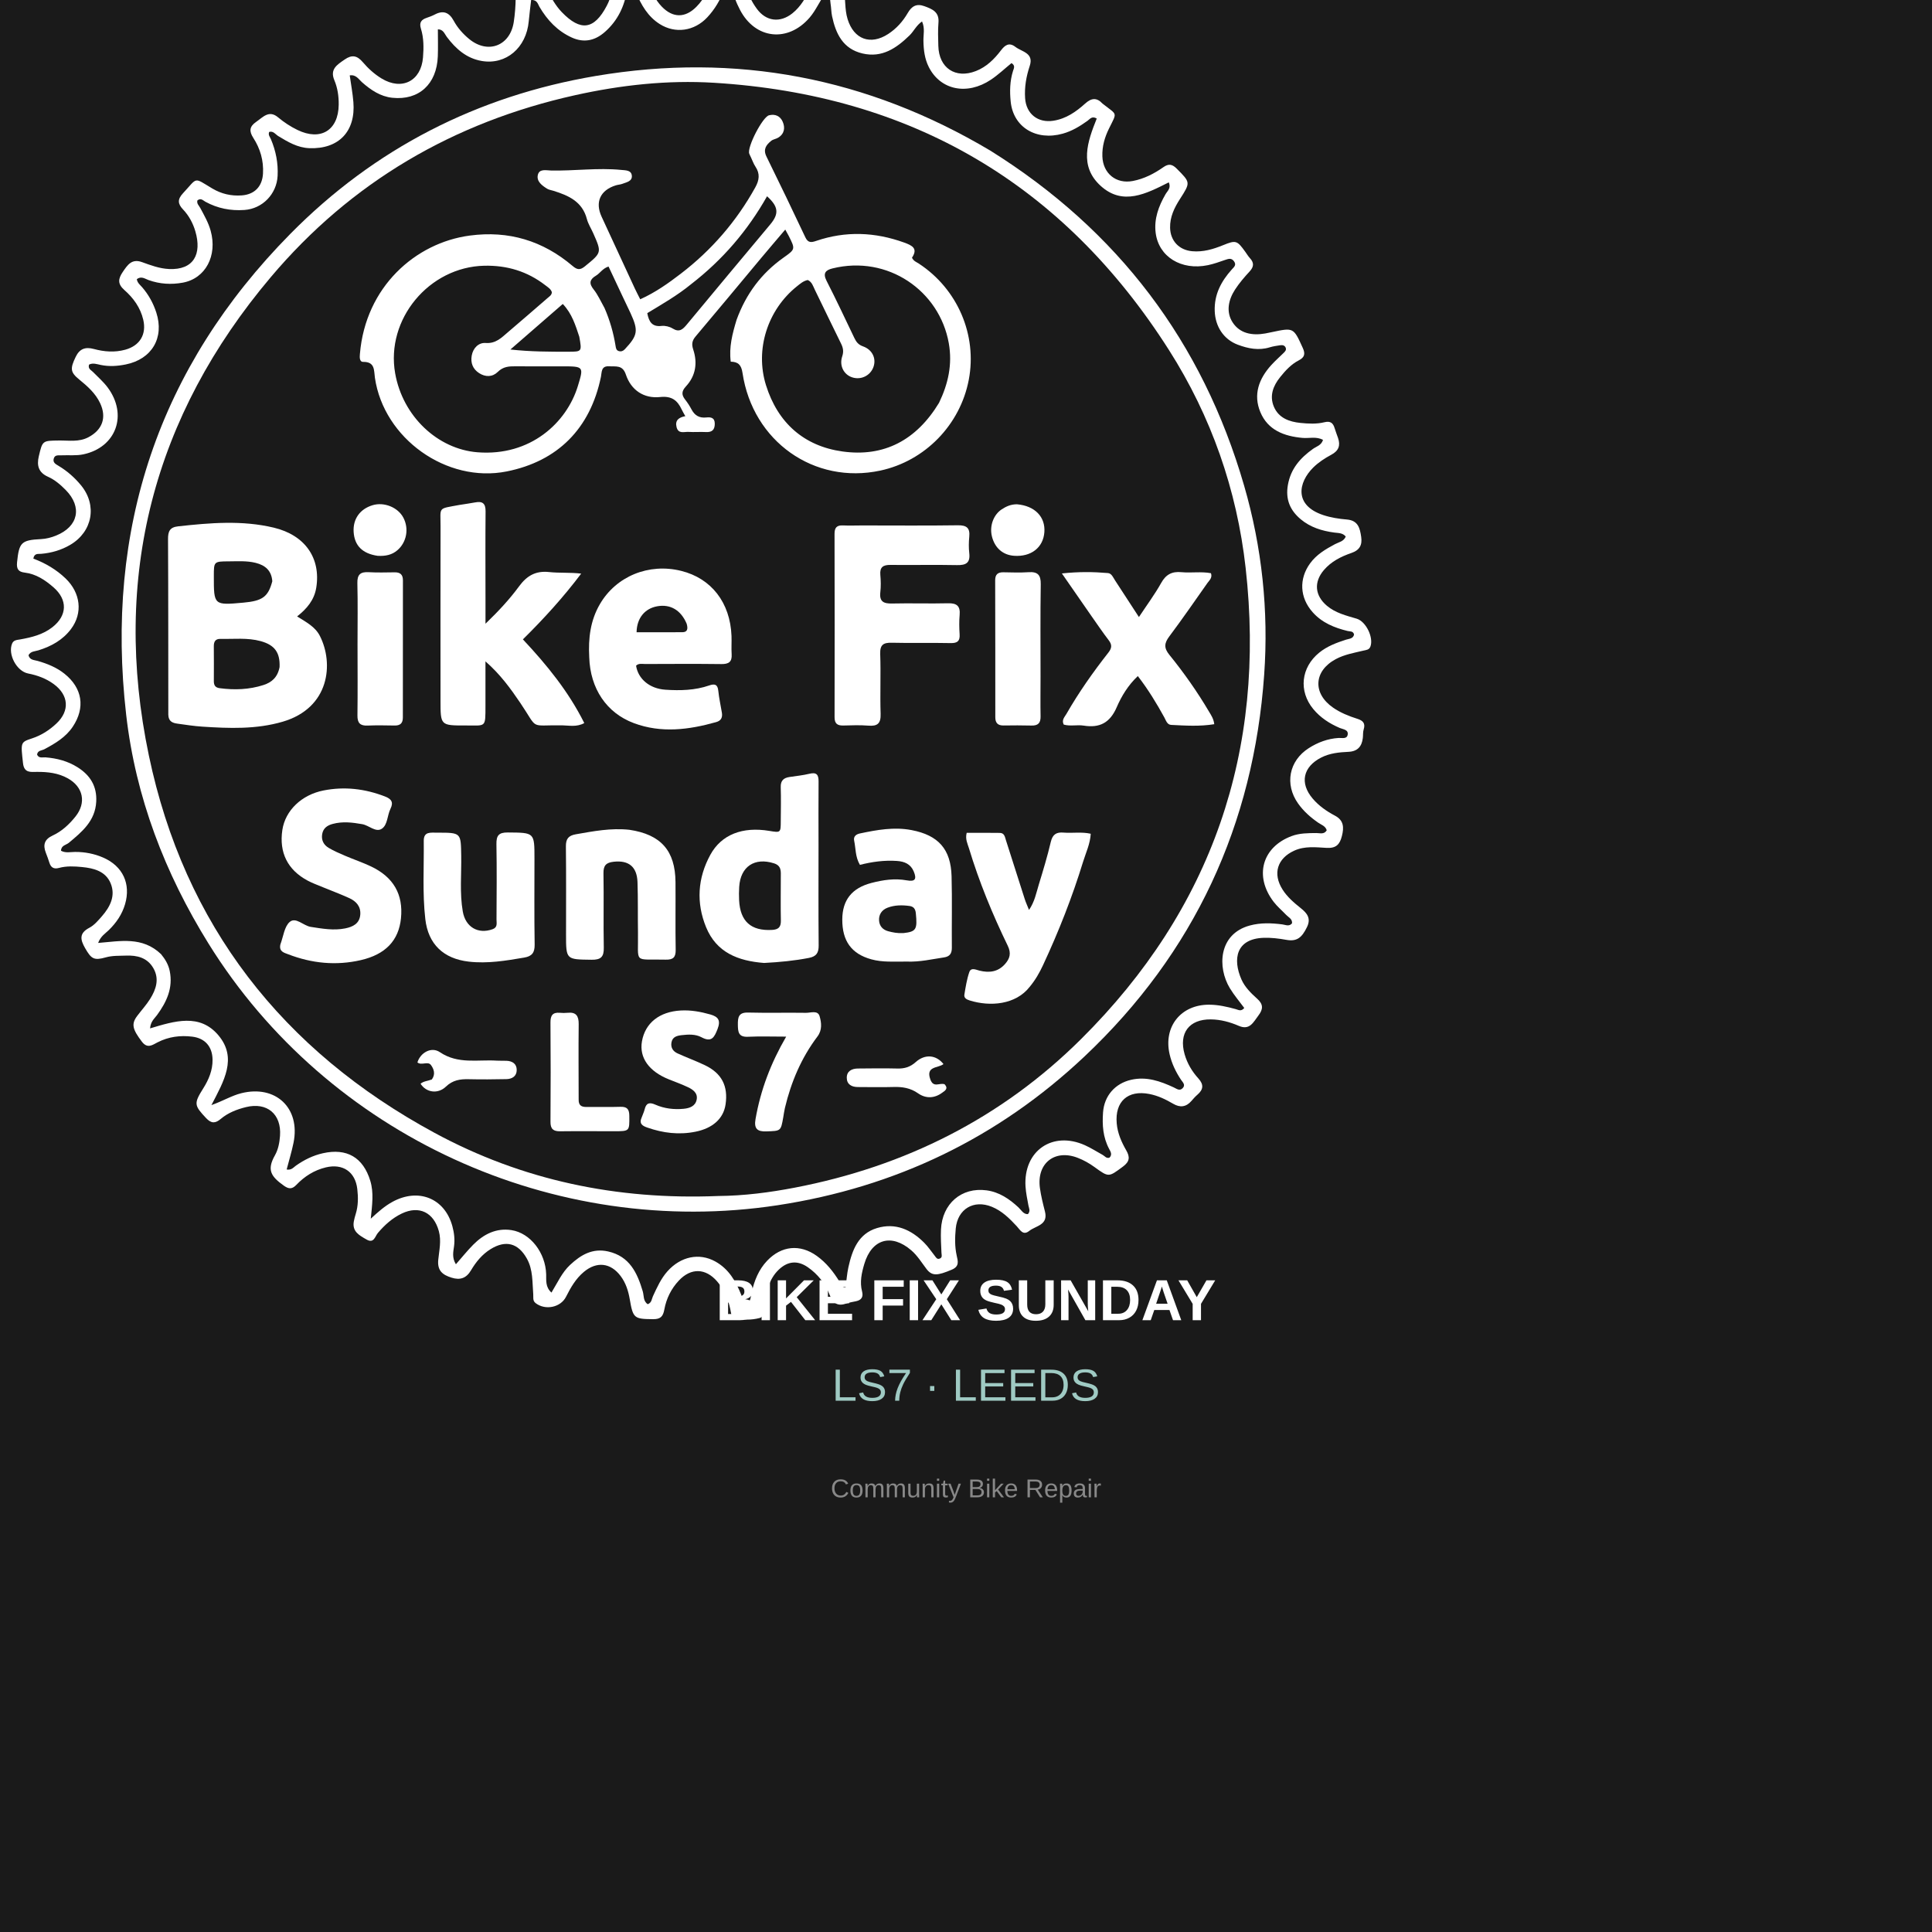
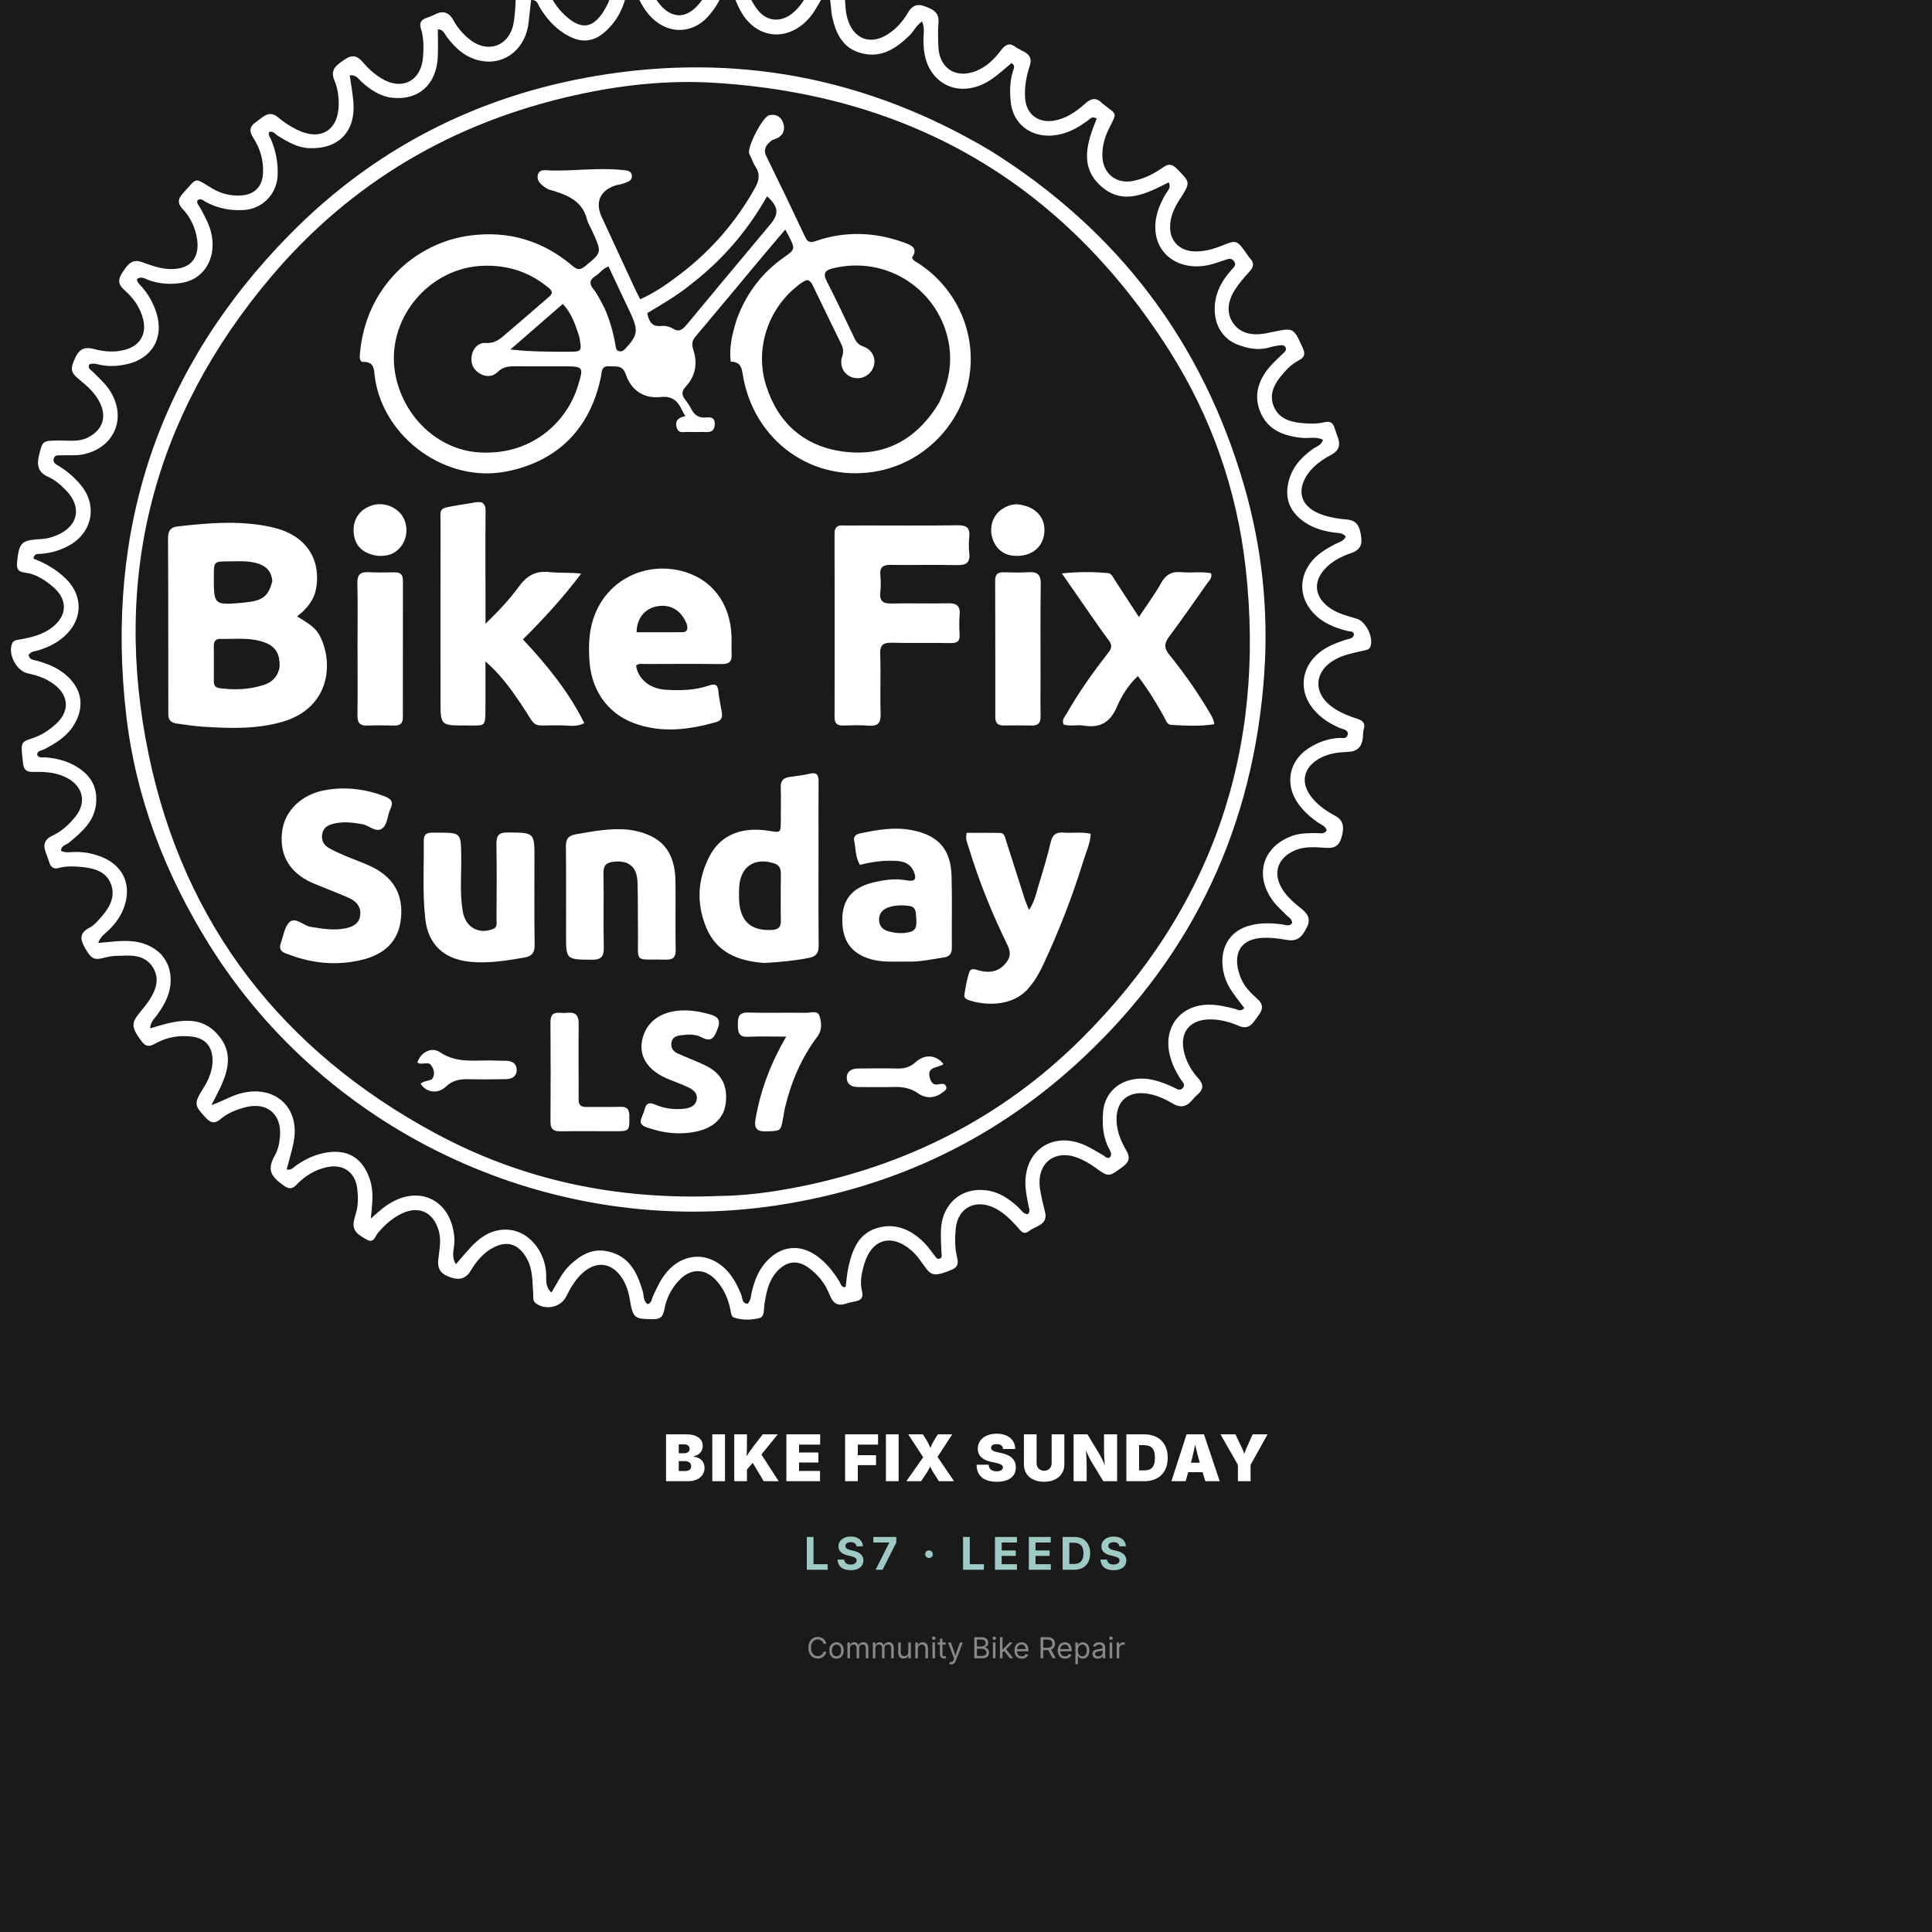
<svg xmlns="http://www.w3.org/2000/svg" version="1.1" viewBox="0 0 1200 1200" width="1200">
  <rect width="1200" height="1200" fill="#1a1a1a" />
  <g transform="translate(400,400) scale(1.2) translate(-384,-352)">
    <path fill="#ffffff" d="M429.55,1 C434.975,2.188 436.964,5.67 437.24,10.451 C437.519,15.302 439.651,19.456 442.42,23.239 C447.194,29.76 454.416,30.621 460.748,25.608 C465.187,22.094 467.816,17.279 470.249,12.304 C472.634,7.424 482.449,5.504 486.41,9.045 C487.414,9.943 487.15,11.164 487.367,12.28 C488.414,17.672 487.751,23.267 489.392,28.592 C492.612,39.047 501.266,42.214 510.385,36.261 C514.666,33.466 517.979,29.765 520.517,25.389 C522.535,21.909 525.003,20.354 529.157,21.874 C533.311,23.394 536.894,24.882 536.414,30.407 C536.07,34.377 536.248,38.403 536.346,42.4 C536.629,53.854 545.186,59.6 555.801,55.437 C561.255,53.299 565.289,49.306 568.754,44.747 C570.83,42.016 572.983,40.434 576.216,42.918 C579.606,45.523 585.895,46.034 583.653,52.79 C581.849,58.226 580.881,63.726 581.261,69.475 C581.798,77.621 587.894,82.405 595.887,81.159 C602.487,80.13 607.624,76.521 612.346,72.267 C615.552,69.379 618.306,69.033 621.298,72.257 C621.41,72.378 621.561,72.462 621.692,72.566 C629.083,78.387 628.952,76.52 624.68,85.207 C622.438,89.765 621.084,94.414 621.252,99.594 C621.539,108.418 628.337,114.024 637.033,112.343 C642.885,111.212 648.05,108.556 652.848,105.185 C655.531,103.3 657.399,103.604 659.731,105.951 C666.871,113.142 666.955,113.042 661.411,121.673 C658.496,126.211 656.181,130.958 656.305,136.554 C656.455,143.344 660.966,148.096 667.741,148.702 C673.398,149.207 678.598,147.661 683.744,145.57 C690.397,142.867 690.966,143.09 695.245,149.027 C696.025,150.109 696.705,151.282 697.604,152.253 C699.826,154.654 699.723,156.734 697.46,159.176 C694.751,162.099 692.129,165.177 689.953,168.504 C686.468,173.832 685.168,180.06 688.639,185.479 C692.39,191.335 698.842,192.46 705.564,191.265 C706.71,191.061 707.849,190.816 708.987,190.573 C720.297,188.168 720.182,188.219 724.992,198.783 C726.423,201.925 725.846,203.678 722.906,205.192 C718.976,207.215 716.036,210.442 713.305,213.822 C709.647,218.35 707.654,223.505 710.009,229.136 C712.472,235.025 717.953,236.983 723.791,237.573 C727.911,237.99 732.154,238.213 736.231,237.208 C739.171,236.484 740.637,237.519 741.442,240.209 C741.966,241.961 742.654,243.662 743.242,245.395 C744.558,249.273 743.578,251.988 739.752,254.038 C736.405,255.831 733.088,257.995 730.405,260.649 C722.66,268.311 720.29,280.197 735.584,285.274 C739.489,286.57 743.691,287.233 747.807,287.569 C753.626,288.044 754.57,292.081 755.215,296.541 C755.817,300.693 754.508,303.395 750.131,304.898 C744.784,306.733 739.679,309.293 735.866,313.779 C730.614,319.959 731.225,326.926 737.446,332.186 C741.935,335.981 747.457,337.289 752.886,338.9 C757.723,340.336 761.749,348.708 759.977,353.351 C759.316,355.085 757.774,355.089 756.314,355.438 C751.466,356.595 746.52,357.44 742.048,359.841 C730.662,365.952 729.991,377.515 740.607,384.899 C744.482,387.593 748.815,389.32 753.266,390.733 C756.104,391.633 757.507,393.036 756.505,396.213 C756.066,397.608 756.241,399.188 756.061,400.674 C755.532,405.062 753.334,407.586 748.633,407.81 C743.818,408.039 739.037,408.487 734.571,410.747 C725.079,415.551 723.251,424.011 730.149,432.065 C733.34,435.79 737.3,438.559 741.597,440.827 C746.219,443.266 746.377,446.91 745.223,451.443 C744.112,455.806 742.193,457.797 737.306,457.527 C731.737,457.219 726.013,456.485 720.557,458.969 C711.755,462.976 709.306,470.901 714.529,479.121 C716.983,482.984 720.413,485.9 723.933,488.716 C727.14,491.281 729.381,493.936 727.183,498.483 C724.479,504.08 721.892,506.09 716.507,505.134 C712.547,504.43 708.621,503.933 704.604,504.086 C690.438,504.626 688.61,515.115 693.246,525.647 C694.99,529.608 698.207,532.777 701.434,535.66 C704.608,538.495 704.512,541.028 702.054,544.248 C699.428,547.689 697.554,552.104 691.888,549.659 C687.262,547.663 682.48,546.364 677.401,546.302 C666.154,546.165 660.69,553.405 663.824,564.358 C665.18,569.094 667.664,573.266 670.935,576.86 C673.833,580.044 673.547,582.623 670.431,585.3 C669.299,586.273 668.306,587.419 667.322,588.548 C664.592,591.682 661.482,592.064 657.949,589.999 C654.057,587.724 650.07,585.788 645.548,584.908 C634.433,582.744 627.693,588.792 628.677,600.111 C629.123,605.245 631.132,609.776 633.624,614.114 C635.613,617.577 635.387,619.922 631.889,622.506 C624.497,627.966 624.649,628.173 617.176,622.733 C614.468,620.761 611.564,619.133 608.44,617.932 C596.567,613.365 587.182,620.811 588.922,633.548 C589.483,637.647 590.499,641.699 591.528,645.717 C593.344,652.807 586.792,653.075 583.37,655.806 C580.154,658.372 578.654,655.213 576.952,653.38 C573.19,649.324 569.292,645.444 564.068,643.306 C554.664,639.457 546.315,644.429 545.362,654.536 C544.925,659.172 544.809,663.847 545.83,668.464 C546.479,671.398 547.397,674.116 543.325,675.84 C535.905,678.983 533.099,679.26 530.231,675.498 C527.71,672.191 525.567,668.617 522.363,665.846 C512.132,656.997 501.878,659.905 498.034,672.872 C496.657,677.515 495.594,682.246 496.874,687.124 C497.622,689.973 496.546,691.6 493.702,692.188 C492.073,692.524 490.412,692.796 488.85,693.339 C484.325,694.912 481.857,693.429 480.098,688.891 C477.845,683.081 473.984,678.187 468.78,674.571 C463.545,670.934 458.434,671.4 453.82,675.773 C448.639,680.685 447.362,687.215 446.326,693.848 C445.927,696.399 446.471,700.189 443.838,700.87 C439.588,701.97 434.877,702.061 430.555,700.636 C429.078,700.148 428.998,697.857 428.655,696.229 C427.536,690.924 425.428,686.065 421.868,681.938 C415.889,675.003 408.334,674.807 402.073,681.449 C398.087,685.677 395.558,690.817 394.531,696.435 C393.862,700.101 392.544,701.494 388.74,701.466 C378.882,701.394 378.329,701.044 376.624,691.134 C375.885,686.839 374.593,682.729 371.919,679.162 C366.744,672.255 359.567,671.425 352.884,676.988 C348.681,680.488 346.06,685.09 343.635,689.885 C340.819,695.456 332.853,697.004 327.901,693.157 C326.26,691.882 326.804,690.158 326.673,688.573 C326.155,682.308 326.61,675.893 323.364,670.094 C318.868,662.062 312.402,660.355 304.554,665.243 C300.196,667.957 297.023,671.845 294.469,676.164 C292.023,680.302 288.845,681.384 284.367,679.975 C279.754,678.524 276.953,676.392 277.508,670.743 C277.988,665.865 279.193,660.977 277.805,655.887 C275.178,646.257 267.638,642.461 258.609,646.798 C253.725,649.143 249.786,652.691 246.285,656.805 C244.777,658.576 244.227,662.451 240.404,660.245 C236.781,658.153 232.833,656.187 233.81,650.852 C234.049,649.546 234.401,648.254 234.796,646.985 C236.114,642.753 236.098,638.406 235.602,634.104 C234.571,625.139 228.053,620.798 219.297,622.909 C213.259,624.365 208.251,627.568 204.042,631.969 C201.833,634.278 200.092,634.145 197.628,632.391 C190.939,627.631 188.659,624.273 192.978,616.641 C194.695,613.607 195.348,610.055 195.604,606.557 C196.425,595.343 188.887,588.991 177.93,591.719 C173.222,592.892 168.679,594.648 164.911,597.831 C162.154,600.161 160.069,600.291 157.367,597.418 C151.163,590.82 150.913,589.881 155.829,582.064 C158.708,577.486 160.771,572.64 160.684,567.086 C160.579,560.444 156.844,556.067 150.232,555.245 C143.993,554.469 137.962,555.244 132.266,558.155 C129.554,559.541 126.985,561.645 124.077,557.798 C119.266,551.435 118.506,548.725 121.683,544.503 C123.883,541.578 126.392,538.855 128.329,535.77 C131.458,530.787 133.276,525.362 130.027,519.752 C126.908,514.368 121.679,513.054 115.829,513.288 C112.345,513.427 108.88,513.223 105.427,514.199 C99.31,515.927 97.924,515.029 94.694,509.376 C92.219,505.043 91.534,501.695 96.902,498.887 C99.46,497.549 101.529,495.079 103.485,492.83 C107.717,487.962 110.571,482.302 107.95,475.902 C105.368,469.598 99.205,468.034 93.103,467.442 C89.163,467.059 85.097,466.835 81.172,467.91 C78.574,468.621 77.021,467.745 76.233,465.203 C75.691,463.456 75.044,461.739 74.385,460.03 C72.816,455.967 73.655,453.1 77.909,451.138 C82.661,448.948 86.484,445.381 89.736,441.314 C95.462,434.151 93.773,425.99 85.748,421.525 C80.785,418.764 75.388,418.161 69.811,418.194 C66.603,418.213 63.15,418.894 62.579,413.697 C61.4,402.953 61.194,402.836 67.219,400.865 C72.072,399.277 76.271,396.561 79.917,393.115 C86.889,386.526 86.233,378.422 78.471,372.742 C74.499,369.835 70.011,368.198 65.205,367.258 C59.27,366.097 54.62,357.318 56.936,351.767 C57.715,349.902 59.479,349.925 61.121,349.629 C67.049,348.56 72.851,347.166 77.756,343.334 C85.511,337.276 85.775,329.108 78.327,322.636 C73.999,318.876 69.333,315.748 63.429,315.039 C60.261,314.658 59.132,313.253 59.497,309.704 C60.548,299.493 61.589,298.214 71.93,297.701 C74.64,297.566 77.191,296.884 79.665,295.888 C91.233,291.23 93.374,281.094 84.67,272.275 C81.962,269.531 79.036,267.007 75.502,265.432 C70.639,263.265 69.605,259.682 70.757,254.82 C72.683,246.694 72.599,246.781 81.224,246.671 C86.324,246.606 91.529,247.568 96.43,244.981 C103.682,241.152 105.984,234.766 102.491,227.343 C100.078,222.213 95.958,218.593 91.667,215.095 C87.059,211.339 86.884,209.513 89.854,203.36 C91.851,199.222 94.766,198.093 99.25,199.301 C104.567,200.733 110.003,201.189 115.524,199.666 C123.05,197.588 126.593,191.733 124.811,184.147 C123.331,177.847 119.697,172.887 115.045,168.789 C111.43,165.604 111.809,162.94 114.232,159.391 C116.708,155.766 118.863,152.426 124.178,154.342 C128.693,155.969 133.174,157.675 138.14,157.908 C150.962,158.509 155.236,150.135 151.774,138.367 C150.564,134.253 148.477,130.298 145.44,127.116 C142.644,124.186 142.429,121.858 145.406,118.667 C153.138,110.381 150.643,110.321 160.523,116.21 C165.292,119.051 170.352,120.201 175.815,119.801 C182.473,119.312 186.411,115.157 186.792,108.523 C187.179,101.777 185.371,95.602 181.774,90.032 C179.51,86.525 179.787,84.129 183.282,81.727 C186.813,79.302 189.884,75.443 194.601,79.406 C197.685,81.998 201.027,84.178 204.632,85.93 C216.641,91.765 225.835,86.125 225.981,72.852 C226.029,68.485 225.416,64.201 223.715,60.153 C221.313,54.434 225.192,52.17 229.064,49.475 C232.87,46.826 235.548,47.436 238.424,50.81 C241.229,54.101 244.448,57.036 248.197,59.309 C258.685,65.668 268.64,60.638 269.613,48.371 C270.008,43.385 270.048,38.328 268.537,33.504 C267.542,30.331 268.733,28.837 271.526,27.891 C272.943,27.41 274.367,26.886 275.687,26.191 C280.118,23.856 283.152,25.075 285.514,29.418 C287.511,33.09 290.307,36.243 293.559,38.902 C303.229,46.809 314.715,42.425 316.593,30.035 C317.214,25.933 317.53,21.755 317.582,17.606 C317.623,14.343 317.809,11.736 321.852,11.084 C326.153,10.39 330.641,7.729 333.737,13.348 C335.984,17.429 338.167,21.545 341.465,24.961 C351.192,35.036 358.2,34.061 364.708,21.695 C367.102,17.145 368.043,12.306 367.841,7.229 C367.722,4.226 368.95,2.873 371.997,2.211 C380.751,0.311 383.192,1.458 386.307,10.013 C387.919,14.438 389.893,18.643 393.187,22.07 C398.899,28.012 405.282,28.052 411.083,22.221 C415.438,17.843 417.929,12.442 419.475,6.548 C419.897,4.94 420.304,3.327 420.859,1.358 C423.7,1 426.4,1 429.55,1 M134.017,512.523 C136.138,515.121 137.832,517.844 138.523,521.278 C140.295,530.072 136.928,537.239 131.97,544.036 C130.654,545.839 128.644,547.289 128.342,550.959 C140.977,547.165 154.063,543.023 163.741,554.568 C173.628,566.363 166.531,578.277 160.092,590.671 C166.219,588.481 170.585,585.756 175.554,584.512 C193.35,580.057 206.251,592.162 202.591,610.156 C201.655,614.758 200.267,619.268 199.043,623.993 C201.526,624.462 202.559,622.902 203.837,622.002 C208.103,618.997 212.672,616.728 217.806,615.578 C230.154,612.815 238.62,617.7 242.327,629.851 C244.211,636.029 243.298,642.289 242.575,649.461 C246.414,645.915 249.765,642.97 253.679,640.805 C267.159,633.35 280.891,638.827 284.825,653.392 C285.727,656.731 286.161,660.194 285.675,663.763 C285.29,666.596 284.523,669.611 286.635,673.049 C289.799,669.453 292.543,666.01 295.625,662.902 C301.028,657.453 307.536,654.175 315.372,655.372 C325.239,656.88 333.054,667.155 333.363,678.248 C333.451,681.394 332.878,684.79 336.1,687.708 C339.249,682.555 341.538,677.307 345.714,673.404 C351.279,668.203 357.332,664.576 365.457,666.423 C376.549,668.945 380.511,677.46 383.362,687.083 C384.019,689.299 383.492,692.086 385.929,693.717 C388.034,692.951 387.972,691.002 388.621,689.604 C390.73,685.065 392.75,680.49 396.13,676.696 C402.966,669.021 412.553,666.989 420.887,671.593 C427.85,675.441 431.559,681.852 434.38,688.987 C435.026,690.62 434.62,693.223 437.537,693.506 C439.3,691.919 439.262,689.675 439.726,687.625 C441.105,681.528 443.335,675.851 447.736,671.223 C455.126,663.455 464.716,662.476 473.406,668.703 C478.363,672.255 482.072,676.934 485.221,682.111 C485.908,683.241 486.057,685.13 488.361,684.888 C488.826,681.438 489.051,677.965 489.793,674.607 C491.759,665.705 494.906,657.217 504.618,654.306 C514.163,651.445 522.291,655.126 529.067,661.943 C531.048,663.935 532.635,666.319 534.39,668.534 C535.096,669.426 535.635,670.706 537.109,670.094 C538.56,669.491 538.019,668.257 537.967,667.09 C537.789,663.1 537.536,659.094 537.713,655.112 C538.313,641.685 548.343,633.026 561.333,634.789 C567.841,635.672 573.076,639.197 577.809,643.608 C579.271,644.97 580.327,647.176 582.705,647.108 C584.173,645.472 583.246,644.084 582.985,642.648 C582.391,639.383 581.68,636.108 581.473,632.808 C580.321,614.362 595.406,603.881 612.236,611.435 C615.413,612.86 618.368,614.782 621.432,616.462 C622.537,617.068 623.344,618.452 624.954,617.854 C626.504,616.257 625.486,614.711 624.735,613.301 C621.558,607.331 621.118,600.982 621.606,594.378 C622.231,585.909 627.777,579.475 636.113,577.568 C644.115,575.737 651.215,578.265 658.251,581.53 C659.692,582.199 661.239,583.531 662.802,581.908 C664.473,580.173 662.823,578.856 661.952,577.547 C659.249,573.488 657.17,569.152 656.066,564.393 C652.745,550.08 661.893,538.631 676.54,538.692 C681.253,538.712 685.78,539.755 690.283,540.986 C691.651,541.36 693.061,542.387 694.695,540.394 C692.238,537.058 689.449,533.805 687.256,530.19 C680.661,519.322 681.359,502.093 697.554,497.71 C703.155,496.194 708.75,496.41 714.388,497.132 C716.129,497.355 717.934,498.407 719.431,496.553 C719.606,494.256 717.633,493.512 716.424,492.248 C714.24,489.963 711.774,487.898 709.87,485.402 C699.755,472.144 703.917,457.145 719.202,451.422 C723.338,449.874 727.672,449.885 732.017,449.851 C733.833,449.837 736.062,450.71 737.38,448.414 C736.7,446.167 734.572,445.593 733.004,444.511 C728.983,441.74 725.391,438.552 722.563,434.566 C715.499,424.605 717.82,412.453 728.094,405.896 C732.788,402.901 737.893,400.994 743.529,400.636 C745.233,400.528 747.778,401.352 748.216,398.978 C748.715,396.274 745.822,396.189 744.143,395.469 C738.85,393.197 734.129,390.156 730.438,385.704 C722.707,376.38 724.075,364.12 733.486,356.483 C737.607,353.14 742.4,351.366 747.327,349.77 C748.97,349.238 751.073,349.326 751.532,347.073 C751.031,345.187 749.477,345.578 748.25,345.28 C741.345,343.6 734.919,341.009 730.063,335.517 C723.378,327.957 722.953,318.301 728.742,310.301 C732.095,305.668 736.779,302.93 741.659,300.324 C743.622,299.275 746.186,298.943 747.223,296.383 C745.637,294.43 743.4,294.6 741.306,294.321 C734.933,293.472 728.903,291.618 723.904,287.423 C718.429,282.829 715.979,277.2 717.265,269.746 C718.721,261.306 723.65,255.732 730.235,251.029 C732.035,249.743 734.583,249.204 735.462,246.353 C731.995,244.46 728.316,245.638 724.83,245.322 C715.337,244.459 706.917,241.324 703.02,231.976 C699.23,222.882 702.277,214.681 708.672,207.637 C710.684,205.421 712.943,203.431 715.081,201.329 C715.801,200.621 716.561,199.86 716.17,198.741 C715.696,197.38 714.486,197.191 713.287,197.367 C711.481,197.633 709.65,197.896 707.913,198.433 C702.172,200.208 696.67,199.091 691.301,197.069 C683.92,194.288 679.696,187.553 679.409,179.719 C679.092,171.078 682.741,164.291 688.242,158.142 C689.315,156.942 690.829,155.858 689.37,153.885 C688.071,152.128 686.616,152.577 684.939,153.152 C681.952,154.175 678.96,155.277 675.881,155.917 C662.095,158.786 650.392,151.568 648.836,139.176 C647.926,131.927 650.364,125.412 653.929,119.209 C654.897,117.526 656.99,116.038 655.613,113.06 C644.005,118.885 631.878,125.346 620.367,114.868 C609.037,104.553 613.596,91.854 618.344,80.018 C615.819,78.54 614.806,80.298 613.549,81.203 C609.605,84.04 605.486,86.524 600.76,87.845 C586.996,91.693 575.155,84.529 573.801,71.309 C573.259,66.014 573.358,60.655 574.976,55.461 C575.399,54.1 576.364,52.636 574.207,51.33 C570.72,54.171 567.362,57.385 563.553,59.924 C551.174,68.175 537.423,65.272 531.42,53.383 C529.265,49.113 528.724,44.548 528.633,39.823 C528.572,36.618 529.496,33.276 527.91,29.768 C524.935,31.794 523.663,34.828 521.452,36.98 C514.661,43.584 507.219,48.738 497.046,46.332 C486.976,43.95 483.273,36.145 481.344,27.055 C480.898,24.956 480.934,22.759 480.571,20.638 C480.258,18.81 480.739,16.535 477.788,15.38 C474.877,19.302 472.99,23.973 469.756,27.74 C458.514,40.833 441.603,39.006 433.672,23.731 C431.747,20.024 430.179,16.176 429.673,11.987 C429.508,10.619 429.472,9.265 427.609,9.025 C425.792,9.828 426.033,11.8 425.497,13.246 C423.498,18.638 420.648,23.486 416.726,27.666 C410.025,34.81 400.228,36.195 392.201,31.156 C385.975,27.248 382.566,21.197 379.787,14.656 C379.06,12.945 379.19,10.608 376.931,9.842 C375.068,10.441 375.511,11.966 375.313,13.208 C373.936,21.869 370.429,29.351 363.696,35.251 C358.54,39.767 352.87,40.93 346.637,38.1 C339.232,34.737 333.942,29.111 329.881,22.188 C329.021,20.721 328.745,18.554 325.59,18.635 C325.174,22.276 324.677,25.989 324.338,29.718 C323.098,43.372 312.62,52.369 300.031,50.231 C292.19,48.9 286.61,43.983 281.96,37.801 C280.776,36.227 280.11,33.805 277.305,33.857 C277.305,38.683 277.451,43.273 277.278,47.851 C276.734,62.213 267.471,70.704 253.768,69.279 C247.566,68.635 242.617,65.264 238.026,61.221 C236.31,59.711 234.985,57.171 231.69,57.68 C232.352,62.419 233.205,66.939 233.578,71.499 C234.824,86.725 225.923,95.941 210.78,95.359 C204.678,95.125 199.694,92.139 194.691,89.101 C193.24,88.219 192.167,86.342 190.005,86.943 C189.34,88.49 190.402,89.556 190.892,90.718 C193.451,96.791 194.692,103.064 194.358,109.691 C193.883,119.096 186.549,126.689 177.194,127.347 C170.028,127.852 163.292,126.542 156.97,123.08 C155.775,122.426 154.62,120.95 152.842,122.405 C152.373,124.02 153.67,125.09 154.338,126.337 C156.381,130.153 158.545,133.905 159.711,138.125 C163.264,150.982 157.111,162.79 145.261,164.97 C139.359,166.056 133.346,165.725 127.514,163.612 C125.744,162.971 123.68,161.372 121.477,163.203 C121.826,165.175 123.245,166.18 124.296,167.402 C127.603,171.246 129.995,175.6 131.558,180.404 C135.82,193.499 129.278,204.576 115.738,207.307 C111.454,208.171 107.227,208.47 102.86,207.575 C100.924,207.178 98.724,206.351 96.752,207.385 C96.098,209.608 97.804,210.17 98.79,211.186 C101.341,213.812 104.166,216.238 106.343,219.148 C116.946,233.318 110.838,250.245 93.762,253.84 C90.074,254.617 86.133,254.168 82.312,254.342 C80.882,254.408 79.133,253.998 78.522,255.93 C77.848,258.06 79.46,258.884 80.908,259.746 C85.397,262.418 89.268,265.822 92.578,269.834 C101.076,280.132 98.591,293.864 87.058,300.655 C82.383,303.408 77.319,304.873 71.931,305.329 C70.384,305.46 68.418,304.904 67.924,307.799 C74.072,310.108 79.767,313.422 84.591,318.047 C92.432,325.563 93.595,336.018 87.431,344.237 C83.166,349.924 77.253,353.19 70.568,355.269 C68.77,355.828 66.545,355.698 65.421,357.804 C66.058,360.38 68.336,360.238 70.148,360.758 C75.149,362.194 79.925,364.101 84.033,367.382 C93.309,374.791 94.917,384.93 88.339,394.8 C84.702,400.256 79.253,403.466 73.629,406.47 C72.289,407.186 70.166,407.005 69.855,409.238 C70.783,411.334 72.697,410.557 74.213,410.674 C80.123,411.132 85.726,412.612 90.763,415.771 C97.306,419.873 100.913,425.56 100.474,433.626 C99.931,443.612 93.137,449.192 86.293,454.899 C84.898,456.062 82.35,456.178 82.238,459.01 C84.582,460.295 87.124,459.642 89.517,459.629 C94.604,459.603 99.47,460.545 104.096,462.558 C114.278,466.991 118.475,476.192 115.396,486.686 C113.845,491.972 110.885,496.257 107.005,500.064 C105.183,501.852 102.781,503.21 101.462,506.728 C112.952,505.815 124.316,503.266 134.017,512.523 z" />
    <path fill="#ffffff" d="M563.285,96.644 C629.299,137.916 673.061,195.626 694.628,270.063 C703.885,302.012 707.341,334.774 705.009,367.83 C699.527,445.55 668.82,511.885 612.044,565.453 C567.306,607.663 514.18,633.172 453.236,642.484 C337.551,660.16 220.258,606.365 158.614,507.097 C135.988,470.661 120.88,431.31 115.984,388.714 C104.926,292.506 132.693,208.929 200.88,139.776 C244.518,95.52 297.733,68.353 358.938,58 C431.478,45.729 499.647,58.774 563.285,96.644 M422.442,637.714 C435.796,637.609 449.025,635.893 462.068,633.387 C519.012,622.449 569.013,597.432 610.195,556.526 C677.995,489.179 706.074,407.304 695.398,312.527 C690.854,272.179 677.636,234.301 655.785,199.946 C600.946,113.726 522.1,67.733 420.237,61.51 C396.081,60.034 372.038,62.674 348.376,67.931 C285.483,81.904 232.405,112.878 190.86,162.071 C129.958,234.182 108.425,317.501 127.712,409.681 C146.072,497.436 196.86,562.421 275.625,605.045 C321.001,629.601 369.928,639.854 422.442,637.714 z" />
    <path fill="#ffffff" d="M431.924,184.198 C436.82,170.767 444.784,160.131 456.135,152.074 C462.36,147.655 462.377,147.672 458.929,140.799 C458.493,139.929 457.995,139.089 457.118,137.496 C452.761,142.633 448.686,147.378 444.675,152.178 C433.353,165.725 422.107,179.337 410.702,192.815 C408.842,195.013 408.584,196.878 409.476,199.564 C411.792,206.541 410.775,213.177 405.72,218.645 C403.416,221.137 403.347,223.022 405.302,225.51 C406.532,227.076 407.644,228.77 408.566,230.534 C410.22,233.695 412.611,235.14 416.238,234.749 C418.509,234.504 420.638,234.77 420.632,237.985 C420.626,241.169 419.205,242.463 416.035,242.292 C413.045,242.13 410.029,242.407 407.042,242.219 C404.783,242.077 401.789,243.421 400.858,239.757 C399.946,236.163 402.092,234.697 405.388,234.068 C404.597,232.628 403.987,231.652 403.504,230.617 C401.284,225.858 398.308,223.529 392.351,224.168 C383.907,225.073 377.296,220.587 374.617,212.538 C372.921,207.444 369.484,208.48 365.952,208.26 C361.726,207.997 362.202,211.314 361.716,213.677 C356.206,240.469 339.354,257.428 312.885,262.692 C281.902,268.853 249.333,245.685 244.724,214.219 C244.171,210.446 244.878,205.912 238.664,205.977 C236.653,205.998 236.819,203.481 236.955,201.858 C239.856,167.131 265.707,144.35 293.788,140.599 C313.956,137.906 331.676,143.259 347.075,156.354 C349.461,158.383 350.966,158.517 353.406,156.525 C362.132,149.403 362.207,149.485 357.692,139.311 C356.611,136.876 355.099,134.562 354.436,132.023 C352.073,122.967 344.905,119.853 337.079,117.414 C335.976,117.07 334.748,116.915 333.801,116.318 C331.22,114.69 328.367,112.615 329.021,109.343 C329.716,105.866 333.309,106.864 335.773,106.92 C347.921,107.197 360.049,105.405 372.202,106.617 C374.531,106.849 377.463,106.691 377.709,109.642 C377.948,112.509 374.939,112.995 372.816,113.808 C371.742,114.22 370.53,114.257 369.423,114.6 C361.338,117.101 358.56,123.294 362.059,130.831 C367.809,143.219 373.519,155.624 379.265,168.014 C380.086,169.784 381.008,171.506 382.047,173.575 C389.981,170.001 396.589,165.281 403.035,160.341 C418.986,148.116 431.863,133.241 441.618,115.63 C443.684,111.9 444.122,108.59 441.699,104.948 C440.695,103.439 440.093,101.662 439.309,100.005 C439.025,99.403 438.704,98.813 438.471,98.191 C437.246,94.932 445.347,79.202 448.712,78.34 C451.928,77.516 454.513,78.794 455.76,81.606 C457.14,84.719 456.742,87.887 453.465,89.912 C452.345,90.605 450.842,90.749 449.845,91.555 C447.262,93.642 445.538,95.942 447.379,99.679 C454.221,113.575 460.933,127.537 467.535,141.549 C468.934,144.517 470.703,144.179 473.165,143.343 C488.411,138.159 503.54,138.755 518.636,144.204 C522.84,145.721 525.919,147.269 522.71,152.04 C523.503,153.829 525.028,154.297 526.255,155.102 C546.305,168.247 556.534,192.039 552.102,215.261 C547.651,238.579 529.436,257.271 506.324,262.238 C472.158,269.581 440.306,247.181 434.991,211.709 C434.363,207.516 432.759,205.951 428.898,205.866 C427.923,198.304 429.747,191.424 431.924,184.198 M536.703,227.18 C541.427,217.379 543.714,207.313 541.755,196.28 C536.946,169.196 510.196,150.5 481.535,157.606 C478.021,158.478 476.465,160.054 478.49,164.011 C483.493,173.789 488.147,183.746 492.901,193.651 C493.863,195.655 494.952,197.098 497.324,197.93 C502.248,199.658 504.335,204.279 502.745,208.665 C501.131,213.121 496.311,215.461 491.777,213.989 C487.386,212.563 484.985,207.918 486.601,203.107 C487.428,200.645 487.098,198.741 485.993,196.519 C481.397,187.28 477.001,177.94 472.443,168.682 C471.522,166.812 470.955,164.571 468.746,163.604 C466.459,164.07 464.821,165.544 463.154,166.875 C447.978,178.998 441.352,199.521 447.144,218.049 C453.224,237.498 466.734,249.556 486.725,252.349 C508.226,255.354 524.992,246.499 536.703,227.18 M341.436,208.288 C333.438,208.288 325.44,208.348 317.443,208.262 C314.048,208.225 311.06,208.447 308.335,211.146 C305.614,213.84 301.992,213.951 298.653,211.788 C295.366,209.658 294.163,206.484 294.835,202.703 C295.538,198.743 298.457,195.925 302.007,196.194 C307.334,196.597 310.236,193.442 313.568,190.613 C320.426,184.792 327.211,178.885 334.013,172.997 C334.994,172.148 336.241,171.46 336.308,169.903 C335.752,168.179 334.243,167.333 332.952,166.333 C323.639,159.119 313.138,155.942 301.31,156.208 C272.744,156.852 250.242,183.881 255.206,211.929 C259.15,234.209 277.205,251.123 297.775,252.762 C325.329,254.957 344.012,237.329 349.757,218.51 C352.865,208.327 352.901,208.273 341.436,208.288 M408.287,165.832 C401.226,171.616 393.302,176.144 385.694,180.751 C386.548,185.304 388.245,187.93 393.07,187.369 C394.93,187.153 397.211,187.702 398.812,188.692 C402.3,190.848 404.06,189.18 406.193,186.601 C420.518,169.278 434.967,152.058 449.374,134.802 C453.994,129.267 453.607,125.607 447.694,120.252 C437.72,137.88 424.877,153.015 408.287,165.832 M350.509,192.961 C348.543,187.051 346.761,181.041 341.957,175.998 C332.617,184.121 323.733,191.847 314.849,199.572 C325.315,200.721 335.12,200.736 344.925,200.716 C351.883,200.701 351.883,200.68 350.509,192.961 M363.574,178.12 C366.312,184.385 368.186,190.905 369.274,197.65 C369.465,198.829 369.61,200.01 370.985,200.396 C372.216,200.742 373.21,200.358 374.102,199.402 C380.789,192.245 381.193,189.818 377.032,180.757 C375.714,177.888 374.317,175.056 372.97,172.2 C370.521,167.006 368.081,161.807 365.64,156.615 C362.509,157.65 361.264,160.079 359.161,161.336 C355.922,163.271 355.369,165.279 357.911,168.454 C360.067,171.147 361.513,174.409 363.574,178.12 z" />
    <path fill="#ffffff" d="M137.785,388.613 C137.75,358.007 137.801,327.861 137.638,297.717 C137.616,293.718 138.543,291.571 142.836,291.101 C159.397,289.29 175.952,287.847 192.401,291.784 C208.553,295.651 216.837,307.552 214.355,322.876 C213.339,329.153 209.611,333.672 204.451,337.724 C209.068,340.676 213.748,342.96 216.225,347.803 C223.497,362.02 221.363,385.086 196.981,392.221 C183.293,396.227 169.333,395.689 155.362,394.773 C151.058,394.491 146.776,393.822 142.498,393.225 C140.085,392.889 137.87,392.15 137.785,388.613 M195.374,363.948 C195.681,356.405 192.826,352.503 185.583,350.516 C178.72,348.634 171.707,349.508 164.749,349.355 C162.132,349.298 161.319,350.813 161.337,353.185 C161.382,359.172 161.386,365.16 161.349,371.148 C161.336,373.276 162.014,374.558 164.361,374.869 C172.038,375.885 179.619,375.626 187.018,373.244 C191.207,371.895 194.348,369.35 195.374,363.948 M191.608,319.525 C191.215,314.094 188.079,311.259 182.971,309.993 C178.36,308.85 173.712,309.205 169.073,309.225 C161.356,309.259 161.356,309.326 161.348,316.836 C161.333,331.983 161.333,331.983 176.658,330.593 C186.479,329.701 189.47,327.636 191.608,319.525 z" />
    <path fill="#ffffff" d="M288.311,280.045 C291.359,279.536 294.001,279.223 296.604,278.714 C300.453,277.962 302.04,279.275 302.001,283.356 C301.859,298.177 301.953,313 301.958,327.822 C301.959,331.942 301.958,336.063 301.958,341.502 C308.852,334.847 314.475,328.779 319.336,322.153 C323.364,316.661 327.944,314 334.9,314.76 C340.263,315.345 345.741,314.876 351.489,315.569 C342.28,327.776 332.229,338.843 321.316,349.607 C333.777,362.896 344.947,376.622 353.09,392.925 C349.091,395.124 345.215,394.147 341.564,394.096 C324.208,393.857 329.613,396.735 319.96,382.481 C314.921,375.04 309.666,367.775 301.944,360.995 C301.944,369.29 301.96,376.638 301.941,383.987 C301.91,395.556 302.286,394.14 291.604,394.166 C278.67,394.197 278.674,394.156 278.674,381.243 C278.673,351.266 278.619,321.288 278.693,291.311 C278.719,280.776 277.059,282.178 288.311,280.045 z" />
    <path fill="#ffffff" d="M355.652,358.846 C355.119,348.9 356.263,339.817 361.145,331.409 C369.528,316.971 386.436,309.974 403.262,314.156 C418.885,318.039 428.613,330.577 429.293,347.792 C429.417,350.95 429.159,354.127 429.367,357.276 C429.631,361.261 427.854,362.436 424.049,362.39 C410.902,362.229 397.751,362.31 384.601,362.352 C383.007,362.357 381.249,361.867 379.897,363.228 C380.971,370.142 386.955,375.125 395.061,375.661 C402.73,376.167 410.378,376.006 417.75,373.454 C420.55,372.485 422.116,372.835 422.457,376.226 C422.838,380.014 423.684,383.754 424.307,387.519 C424.714,389.981 423.965,391.692 421.348,392.428 C407.184,396.414 392.946,398.258 378.737,392.954 C364.624,387.686 356.16,375.1 355.652,358.846 M406.066,341.455 C403.085,334.458 397.642,331.25 390.834,332.478 C384.414,333.635 380.288,338.582 380.158,345.92 C388.061,345.92 395.97,345.958 403.877,345.897 C406.367,345.878 406.927,344.338 406.066,341.455 z" />
    <path fill="#ffffff" d="M497.006,290.638 C513.823,290.642 530.143,290.792 546.457,290.556 C551.073,290.489 552.81,291.981 552.355,296.539 C552.075,299.342 552.045,302.224 552.361,305.019 C552.929,310.033 550.638,311.26 546.017,311.165 C534.533,310.928 523.04,311.198 511.552,311.067 C507.771,311.024 505.972,312.205 506.326,316.238 C506.588,319.213 506.659,322.26 506.319,325.218 C505.757,330.107 508.076,331.142 512.42,331.043 C522.072,330.821 531.737,331.159 541.389,330.922 C545.945,330.809 547.787,332.381 547.375,336.987 C547.078,340.291 547.156,343.652 547.362,346.97 C547.577,350.444 546.271,351.6 542.756,351.526 C532.603,351.312 522.439,351.593 512.288,351.348 C507.88,351.241 506.091,352.392 506.264,357.212 C506.633,367.522 506.136,377.863 506.473,388.175 C506.636,393.132 504.856,394.643 500.143,394.258 C495.841,393.907 491.488,394.084 487.161,394.192 C484.083,394.27 482.633,393.21 482.64,389.883 C482.706,358.247 482.703,326.61 482.623,294.973 C482.615,291.725 483.827,290.472 487.018,290.626 C490.174,290.778 493.344,290.645 497.006,290.638 z" />
    <path fill="#ffffff" d="M446.162,517.093 C432.652,516.059 421.509,511.671 416.153,498.632 C410.93,485.915 411.767,473.149 418.322,461.135 C424.093,450.558 435.068,446.431 448.892,448.738 C454.755,449.717 454.766,449.717 454.792,443.584 C454.818,437.76 454.97,431.932 454.773,426.116 C454.657,422.703 456.269,421.291 459.324,420.835 C462.77,420.321 466.262,419.978 469.636,419.16 C473.333,418.265 474.392,419.661 474.36,423.155 C474.26,434.135 474.333,445.117 474.335,456.098 C474.337,473.401 474.245,490.706 474.408,508.008 C474.444,511.849 473.235,513.729 469.355,514.483 C461.828,515.945 454.246,516.668 446.162,517.093 M454.808,472.773 C454.825,469.792 455.26,466.795 451.303,465.53 C441.279,462.325 433.935,467.168 433.277,477.682 C433.132,479.998 433.113,482.335 433.23,484.652 C433.784,495.622 439.43,500.575 450.221,499.996 C453.613,499.814 454.914,498.533 454.843,495.143 C454.692,488 454.803,480.853 454.808,472.773 z" />
    <path fill="#ffffff" d="M615.527,337.436 C610.531,330.228 605.735,323.317 600.295,315.476 C609.046,314.543 616.597,314.639 624.13,315.283 C626.054,315.447 626.841,317.6 627.835,319.114 C631.745,325.074 635.621,331.057 640.172,338.049 C644.383,331.678 648.422,326.259 651.684,320.408 C654.151,315.982 657.293,314.357 662.184,314.824 C667.262,315.308 672.432,314.391 677.46,315.357 C678.281,317.797 676.618,319.028 675.628,320.433 C669.106,329.689 662.678,339.017 655.892,348.077 C653.277,351.569 653.027,354.029 655.921,357.595 C663.477,366.904 670.381,376.719 676.488,387.064 C677.57,388.897 678.831,390.663 679.169,393.508 C671.573,394.749 664.181,394.242 656.823,393.871 C654.763,393.767 654.168,391.544 653.302,389.965 C649.302,382.68 644.99,375.603 639.602,368.599 C634.579,373.322 631.17,378.968 628.685,384.707 C625.191,392.775 619.89,395.566 611.582,394.243 C608.182,393.702 604.629,394.694 601.252,393.711 C600.04,391.32 601.732,389.787 602.669,388.153 C609.058,377.007 616.451,366.527 624.37,356.436 C626.309,353.965 626.249,352.275 624.443,349.927 C621.399,345.969 618.62,341.809 615.527,337.436 z" />
    <path fill="#ffffff" d="M195.786,507.533 C197.361,503.304 197.847,498.273 200.614,495.871 C203.775,493.128 207.666,497.823 211.504,498.418 C217.437,499.338 223.349,500.401 229.323,499.207 C233.249,498.422 236.773,496.779 237.148,492.077 C237.486,487.841 234.998,485.14 231.462,483.532 C226.625,481.332 221.626,479.487 216.711,477.456 C214.408,476.505 212.056,475.626 209.867,474.452 C199.512,468.9 195.075,459.924 196.807,448.281 C198.312,438.165 206.795,430.045 218.104,427.813 C229.025,425.656 239.574,426.928 249.912,430.909 C253.18,432.167 254.484,433.838 252.782,437.279 C251.097,440.686 251.339,445.559 248.334,447.596 C245.202,449.721 241.687,445.872 238.151,445.252 C233.021,444.351 227.977,443.741 222.855,445.127 C220.078,445.879 217.993,447.299 217.444,450.311 C216.866,453.484 218.179,455.978 220.792,457.529 C223.491,459.131 226.413,460.383 229.309,461.622 C233.741,463.517 238.333,465.061 242.682,467.122 C254.358,472.656 259.453,481.631 258.211,493.967 C257.055,505.458 250.209,512.68 237.441,515.62 C224.585,518.582 212.006,517.315 199.772,512.575 C197.772,511.8 194.974,511.248 195.786,507.533 z" />
    <path fill="#ffffff" d="M583.562,529.535 C576.367,538.703 563.19,539.818 552.556,536.493 C551.005,536.009 549.533,535.246 549.826,533.472 C550.473,529.556 551.092,525.576 552.37,521.845 C553.262,519.242 555.861,520.632 557.643,521.064 C562.716,522.295 567.222,521.765 570.867,517.651 C573.392,514.801 574.161,512.068 572.279,508.19 C564.352,491.858 557.441,475.088 552.183,457.682 C551.478,455.347 550.195,453.052 551.017,449.745 C556.675,449.745 562.443,449.677 568.208,449.778 C570.586,449.82 570.814,451.903 571.369,453.656 C574.576,463.802 577.813,473.938 581.084,484.063 C581.64,485.785 582.408,487.44 583.284,489.644 C586.223,485.384 587.025,480.839 588.341,476.546 C590.582,469.237 592.802,461.904 594.549,454.468 C595.469,450.552 597.413,449.304 601.162,449.618 C605.75,450.003 610.415,449.126 615.231,450.213 C614.93,455.484 612.711,460.02 611.268,464.721 C605.646,483.039 598.643,500.838 590.545,518.203 C588.713,522.131 586.589,525.907 583.562,529.535 z" />
    <path fill="#ffffff" d="M519.961,516.377 C513.494,516.33 507.488,516.838 501.61,515.201 C491.388,512.353 486.571,505.737 486.63,494.533 C486.682,484.533 491.611,478.29 501.759,475.665 C507.739,474.118 513.774,473.198 520.012,474.336 C524.305,475.119 525.273,473.74 523.633,469.768 C522.024,465.871 518.813,464.556 514.892,464.29 C508.398,463.848 502.015,464.714 495.762,466.319 C493.304,462.143 493.648,457.85 492.785,453.852 C492.282,451.521 493.88,450.456 495.795,450.052 C504.597,448.198 513.456,446.593 522.467,448.317 C536.368,450.977 542.809,458.186 543.2,472.192 C543.542,484.5 543.225,496.827 543.34,509.144 C543.369,512.179 542.283,513.788 539.24,514.231 C532.999,515.14 526.829,516.645 519.961,516.377 M518.277,501.635 C524.912,500.891 525.55,499.724 524.69,491.273 C524.46,489.019 523.439,487.869 521.407,487.593 C517.578,487.072 513.74,487.093 510.069,488.487 C507.097,489.616 505.49,492.01 505.669,495.076 C505.836,497.937 507.555,499.957 510.533,500.709 C512.805,501.283 515.068,501.795 518.277,501.635 z" />
    <path fill="#ffffff" d="M376.427,448.162 C392.808,450.603 400.17,459.007 400.305,475.242 C400.401,486.904 400.188,498.57 400.4,510.228 C400.472,514.207 399.082,515.474 395.195,515.378 C378.215,514.958 381.165,517.857 380.885,501.254 C380.738,492.593 380.941,483.922 380.639,475.268 C380.357,467.2 376.015,463.851 368.297,464.705 C364.406,465.136 362.948,466.629 363.022,470.687 C363.255,483.512 362.935,496.346 363.189,509.17 C363.285,513.974 361.662,515.492 356.873,515.431 C343.65,515.264 343.648,515.453 343.647,502.249 C343.647,487.087 343.747,471.925 343.576,456.766 C343.532,452.859 344.883,451.154 348.763,450.481 C357.787,448.915 366.758,447.144 376.427,448.162 z" />
    <path fill="#ffffff" d="M277.098,449.654 C289.349,449.659 289.201,449.661 289.395,461.567 C289.552,471.2 288.542,480.865 290.206,490.47 C291.593,498.48 298.079,502.359 305.653,499.619 C308.343,498.646 307.65,496.439 307.659,494.585 C307.722,481.596 307.851,468.605 307.619,455.62 C307.54,451.153 308.8,449.516 313.503,449.554 C327.323,449.667 327.315,449.476 327.306,463.127 C327.296,477.948 327.166,492.771 327.399,507.588 C327.464,511.745 326.019,513.626 322.02,514.306 C312.505,515.924 303.037,517.523 293.302,516.405 C280.253,514.907 272.289,507.416 270.805,494.365 C269.277,480.932 270.154,467.423 270.003,453.947 C269.947,448.918 273.504,449.685 277.098,449.654 z" />
    <path fill="#ffffff" d="M589.25,369 C589.244,376.159 589.134,382.82 589.268,389.477 C589.336,392.905 587.957,394.309 584.545,394.21 C579.721,394.071 574.89,394.117 570.063,394.175 C567.117,394.211 565.835,392.836 565.836,389.938 C565.839,366.298 565.833,342.659 565.766,319.019 C565.757,315.996 567.135,314.838 570.011,314.88 C574.338,314.943 578.684,315.131 582.992,314.835 C587.706,314.51 589.438,316.174 589.359,321.055 C589.103,336.867 589.253,352.685 589.25,369 z" />
    <path fill="#ffffff" d="M235.722,352 C235.722,341.174 235.901,330.843 235.64,320.523 C235.527,316.053 237.216,314.585 241.48,314.83 C245.962,315.087 250.471,314.954 254.967,314.9 C257.871,314.865 259.229,316.12 259.223,319.084 C259.179,342.734 259.166,366.384 259.187,390.035 C259.19,393.006 257.837,394.243 254.928,394.197 C250.265,394.125 245.595,394.023 240.94,394.221 C237.069,394.386 235.628,392.889 235.681,388.974 C235.843,376.818 235.729,364.658 235.722,352 z" />
    <path fill="#ffffff" d="M382.86,596.914 C383.455,595.312 384.034,594.094 384.347,592.81 C385.151,589.514 386.864,589.107 389.851,590.424 C394.487,592.468 399.469,593.057 404.509,592.578 C407.632,592.281 410.65,591.227 411.279,587.729 C411.883,584.373 409.304,582.604 406.692,581.37 C403.539,579.88 400.247,578.681 397.001,577.393 C386.568,573.253 381.47,566.12 382.937,557.68 C384.592,548.156 392.006,542.3 403.043,541.696 C408.269,541.409 413.29,542.33 418.288,543.742 C422.474,544.925 423.813,546.816 422.053,551.335 C420.339,555.738 418.926,558.324 413.72,555.533 C410.62,553.871 406.913,554.06 403.417,554.471 C401.068,554.747 398.722,555.339 398.216,558.245 C397.745,560.947 399.051,562.845 401.352,563.895 C406.037,566.033 410.891,567.804 415.534,570.022 C424.245,574.184 427.644,580.855 426.207,590.377 C425.096,597.74 419.494,602.645 410.718,604.425 C402.125,606.168 393.85,605.141 385.697,602.286 C383.337,601.46 381.241,600.404 382.86,596.914 z" />
    <path fill="#ffffff" d="M441.732,597.873 C444.366,582.79 449.582,569.05 457.589,555.224 C450.3,555.224 444.035,554.998 437.796,555.295 C432.828,555.532 432.634,552.729 432.586,548.995 C432.538,545.137 433.014,542.639 437.869,542.765 C447.85,543.024 457.843,542.751 467.828,542.902 C470.281,542.939 473.944,541.433 474.885,544.643 C475.859,547.963 476.305,551.808 473.79,555.14 C465.439,566.2 460.148,578.681 456.95,592.097 C456.565,593.709 456.359,595.363 456.074,596.998 C454.804,604.257 454.795,603.997 447.316,604.276 C442.643,604.45 440.837,602.855 441.732,597.873 z" />
    <path fill="#ffffff" d="M350.177,587.602 C350.046,590.997 351.768,591.665 354.315,591.632 C360.135,591.557 365.961,591.742 371.776,591.551 C375.262,591.437 376.37,592.797 376.4,596.216 C376.468,604.179 376.619,604.189 368.552,604.193 C359.237,604.198 349.922,604.099 340.61,604.215 C337.059,604.259 335.566,603.043 335.595,599.294 C335.727,582.164 335.716,565.032 335.589,547.902 C335.562,544.309 336.7,542.556 340.439,542.887 C341.759,543.005 343.111,543.026 344.427,542.886 C348.856,542.414 350.241,544.534 350.195,548.733 C350.053,561.538 350.158,574.346 350.177,587.602 z" />
    <path fill="#ffffff" d="M577.071,279.685 C586.364,280.496 591.814,286.229 591.227,294.127 C590.635,302.085 584.364,306.972 575.551,306.345 C569.734,305.93 565.567,302.282 564.081,296.3 C562.755,290.963 564.849,285.093 569.223,282.254 C571.46,280.801 573.868,279.667 577.071,279.685 z" />
    <path fill="#ffffff" d="M246.181,306.367 C238.221,305.217 234.168,301.066 233.711,294.033 C233.276,287.337 236.966,282.122 243.528,280.159 C249.488,278.375 256.613,281.255 259.434,286.587 C262.447,292.285 261.149,299.315 256.393,303.434 C253.555,305.892 250.232,306.578 246.181,306.367 z" />
    <path fill="#ffffff" d="M539.595,579.875 C541.753,582.228 539.623,583.299 538.383,584.224 C534.359,587.227 529.867,587.38 525.85,584.564 C521.905,581.799 517.766,581.15 513.16,581.289 C507.02,581.473 500.87,581.32 494.725,581.317 C491.461,581.316 488.972,579.94 488.954,576.526 C488.935,573.055 491.569,571.756 494.74,571.726 C501.549,571.661 508.363,571.563 515.169,571.734 C518.842,571.826 521.774,570.972 524.632,568.406 C529.437,564.093 535.254,564.642 539.011,569.433 C536.295,571.613 529.646,570.374 532.227,577.42 C533.874,581.917 536.945,578.963 539.595,579.875 z" />
    <path fill="#ffffff" d="M274.181,577.402 C276.243,574.587 275.173,571.878 273.709,569.905 C272.135,567.783 268.865,570.305 266.722,568.582 C268.191,563.647 273.821,560.217 278.36,563.277 C287.781,569.627 297.92,567.019 307.829,567.658 C309.488,567.765 311.16,567.661 312.824,567.728 C315.891,567.852 318.12,569.297 318.116,572.492 C318.113,575.728 315.733,577.162 312.76,577.222 C306.268,577.353 299.768,577.416 293.277,577.262 C288.821,577.156 285.015,577.711 281.462,581.113 C277.237,585.158 271.15,584.099 268.353,579.601 C269.938,578.242 272.019,578.214 274.181,577.402 z" />
  </g>
-   <text x="600" y="820" text-anchor="middle" fill="#ffffff" font-family="Arial, sans-serif" font-weight="bold" font-size="36">BIKE FIX SUNDAY</text>
-   <text x="600" y="870" text-anchor="middle" fill="#9fcac3" font-family="Arial, sans-serif" font-size="28">LS7 · LEEDS</text>
-   <text x="600" y="930" text-anchor="middle" fill="#888888" font-family="Arial, sans-serif" font-size="16">Community Bike Repair</text>
+   <text x="600" y="920" text-anchor="middle" fill="#ffffff" font-family="'Inter', sans-serif" font-weight="900" font-size="40" letter-spacing="2">BIKE FIX SUNDAY</text>
+   <text x="600" y="975" text-anchor="middle" fill="#9fcac3" font-family="'Inter', sans-serif" font-weight="700" font-size="28" letter-spacing="4">LS7 · LEEDS</text>
+   <text x="600" y="1030" text-anchor="middle" fill="#888888" font-family="'Inter', sans-serif" font-size="18">Community Bike Repair</text>
</svg>
